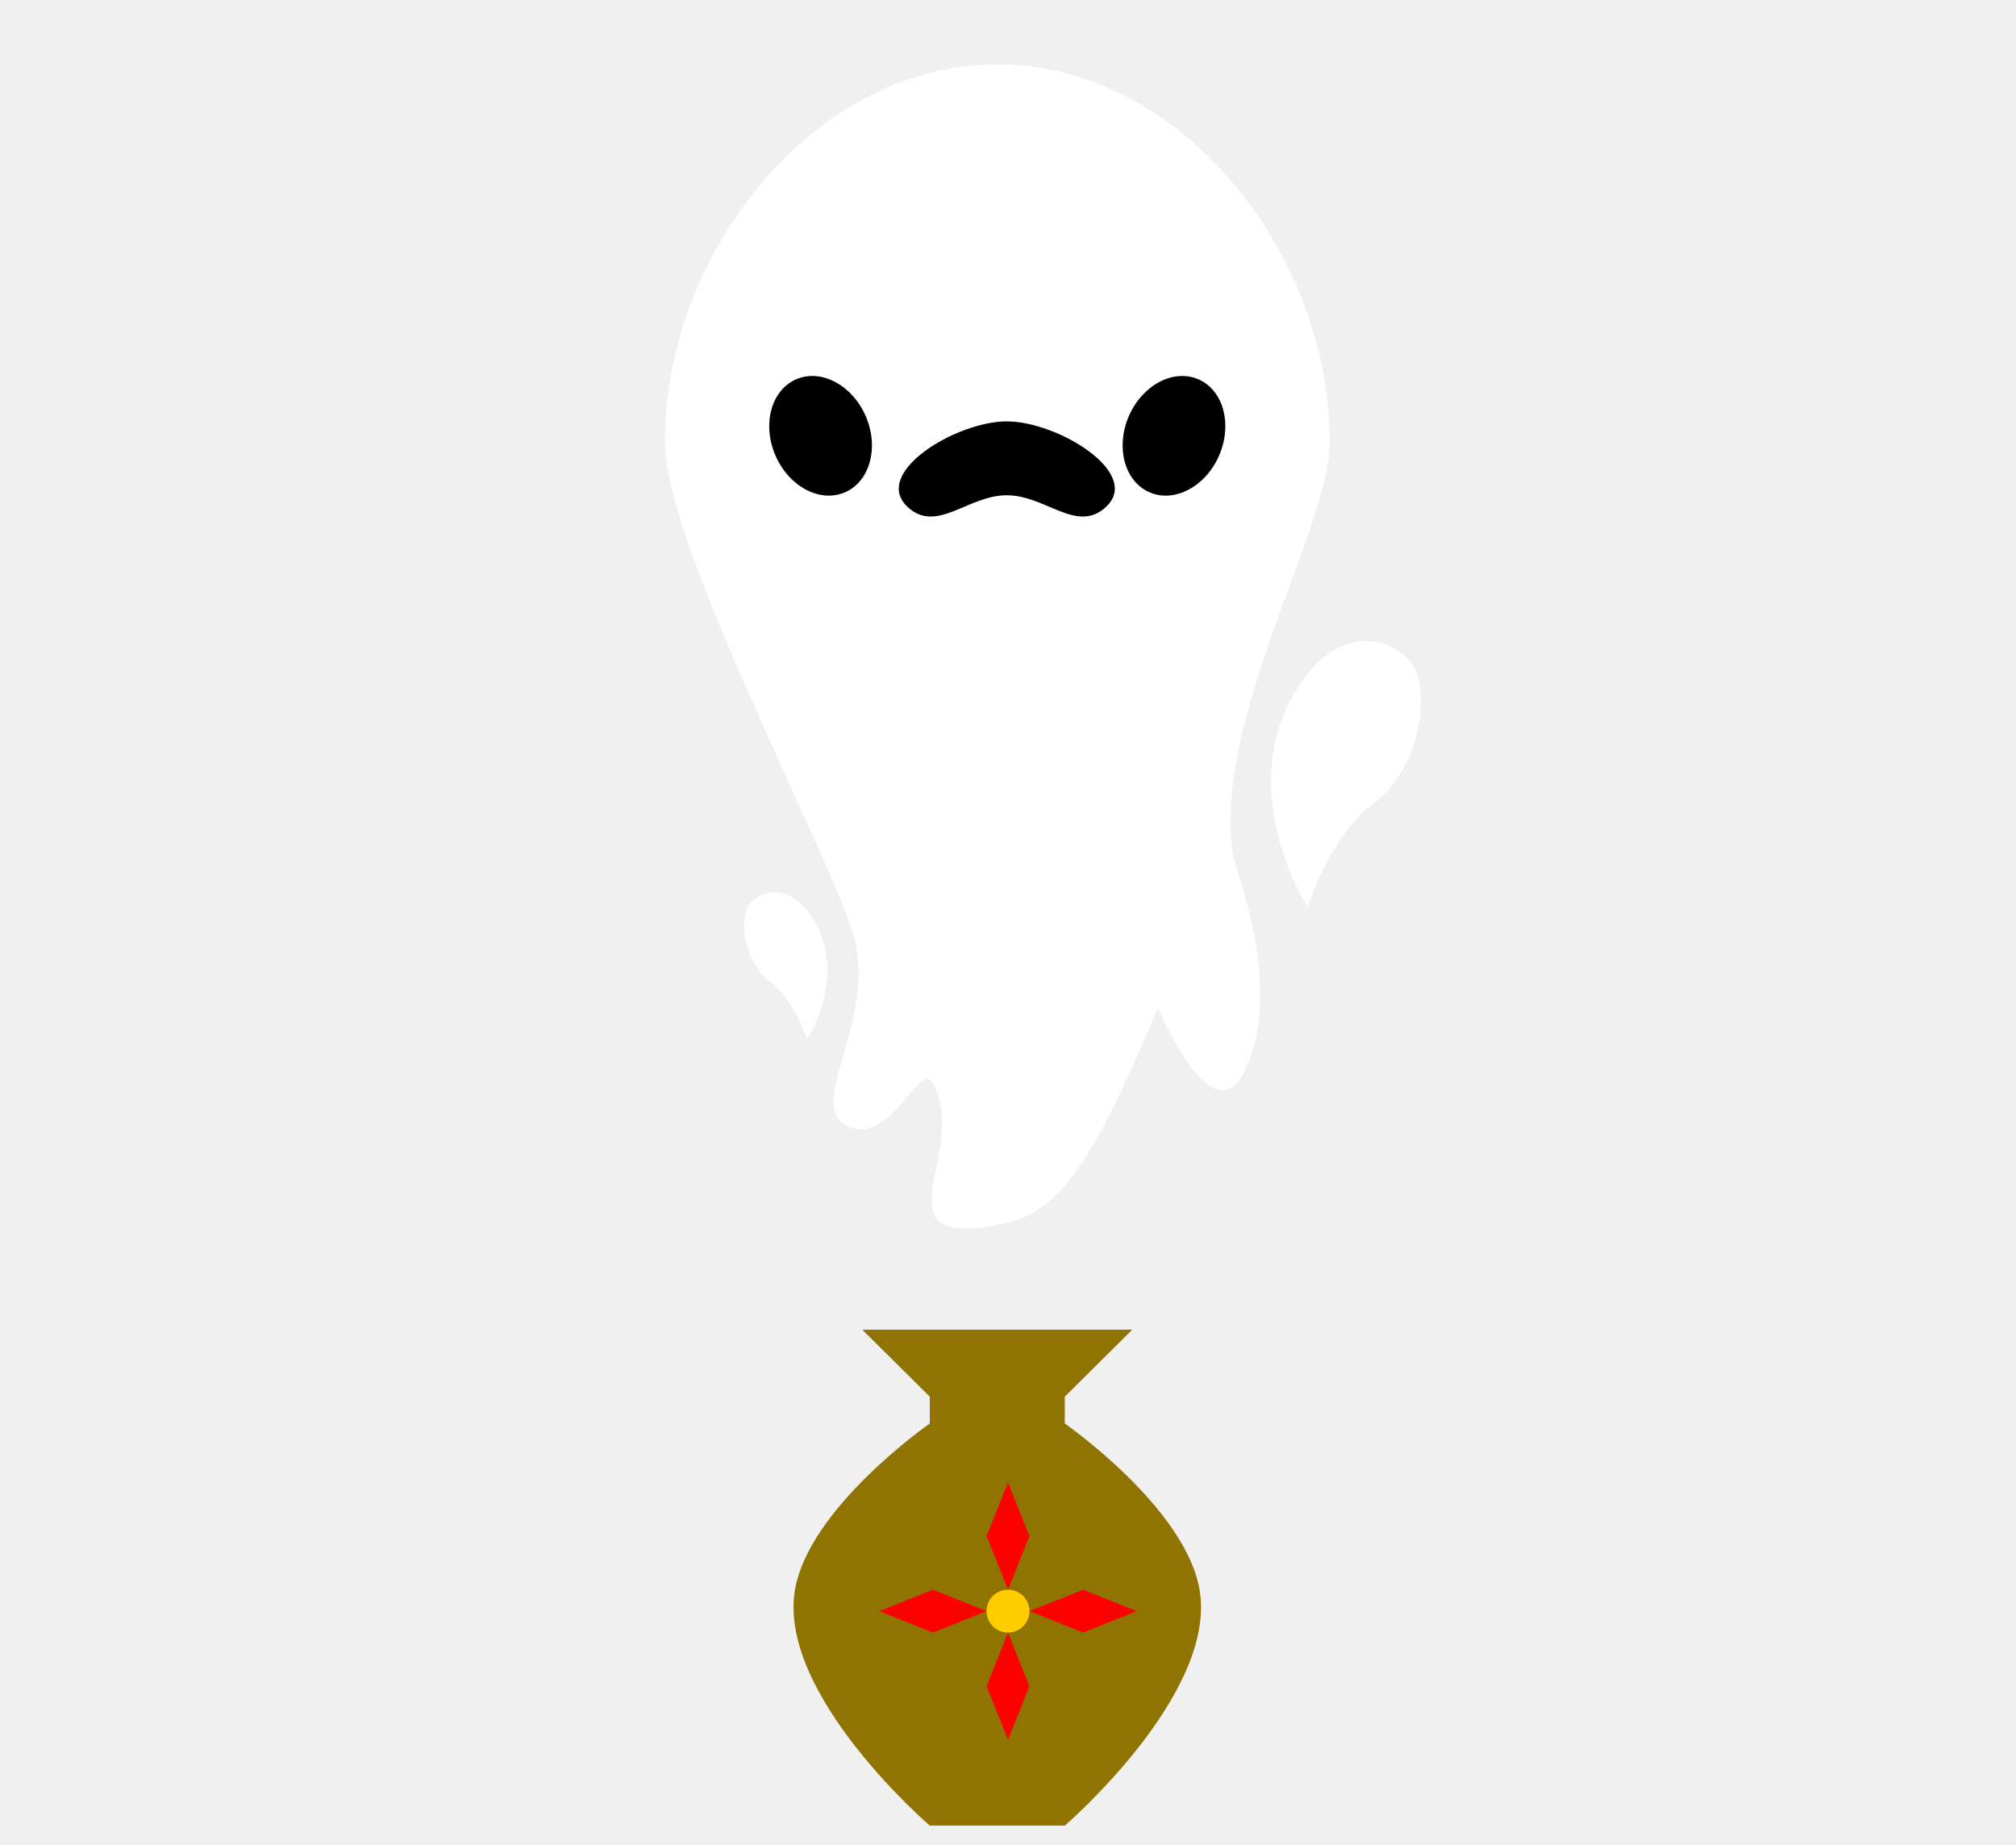
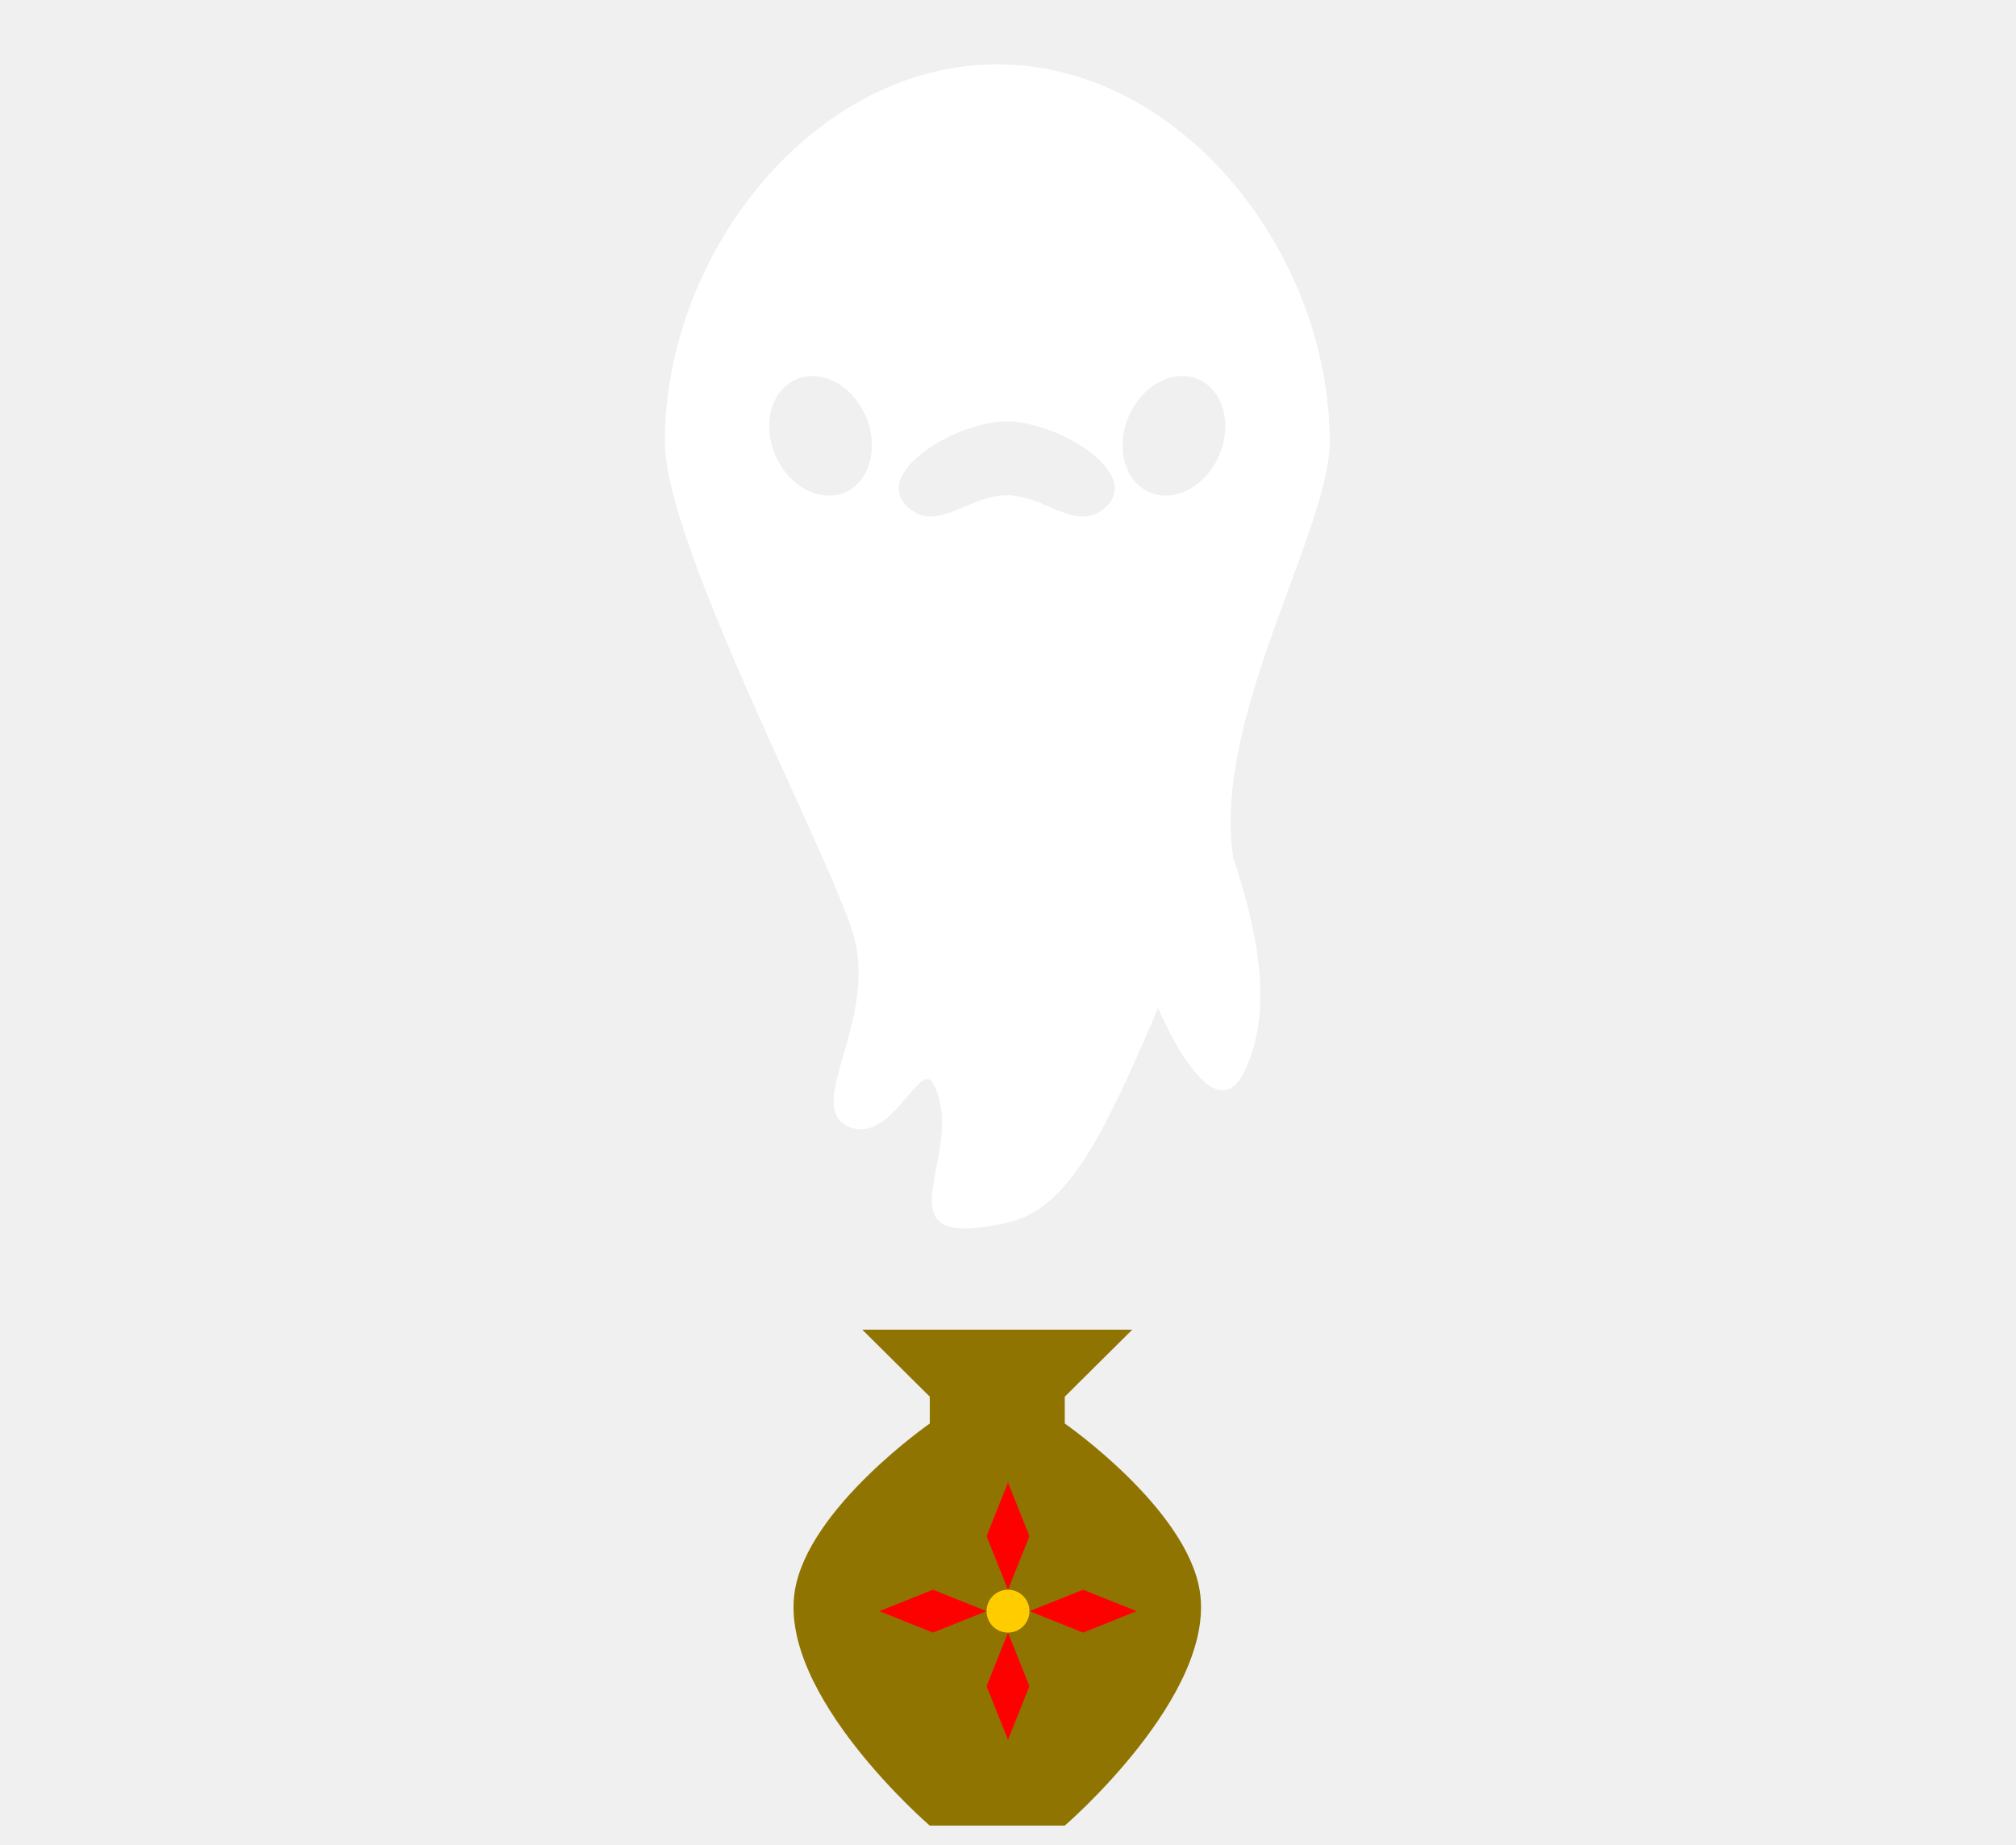
<svg xmlns="http://www.w3.org/2000/svg" width="94" height="86" viewBox="0 0 94 86" fill="none">
  <path d="M40.206 62H46.5H52.794L49.647 65.125V66.375C49.647 66.375 55.332 70.328 55.942 74.188C56.709 79.048 49.647 85.125 49.647 85.125H43.353C43.353 85.125 36.291 79.048 37.058 74.188C37.668 70.328 43.353 66.375 43.353 66.375V65.125L40.206 62Z" fill="#907401" />
  <path d="M46 75.125C46 74.573 46.448 74.125 47 74.125C47.552 74.125 48 74.573 48 75.125C48 75.677 47.552 76.125 47 76.125C46.448 76.125 46 75.677 46 75.125Z" fill="#FFCC00" />
  <path d="M47 74.125L46 71.625L47 69.125L48 71.625L47 74.125Z" fill="#FD0101" />
  <path d="M48 75.125L50.5 74.125L53 75.125L50.5 76.125L48 75.125Z" fill="#FD0101" />
  <path d="M47 81.125L46 78.625L47 76.125L48 78.625L47 81.125Z" fill="#FD0101" />
  <path d="M41 75.125L43.5 74.125L46 75.125L43.5 76.125L41 75.125Z" fill="#FD0101" />
-   <path d="M46.5 3C37.94 3 31 11.803 31 20.605C31 25.391 38.525 39.5 39.763 43.5C41 47.5 37.5 51.5 39.5 52.5C41.5 53.5 42.888 49.396 43.5 50.507C45.269 53.717 40.5 58.5 47 57C49.74 56.368 51.336 53.235 54 47C54 47 56.5 53 58 50C59.5 47 58.5 43 57.502 40C56.5 33.5 62 24.719 62 20.605C62 11.803 55.06 3 46.5 3Z" fill="white" />
-   <path d="M60 33C57.903 37.5 60.965 42.302 60.965 42.302C60.965 42.302 62 39 64 37.5C66 36 66.639 33 66.054 31.382C65.469 29.764 62.097 28.5 60 33Z" fill="white" />
-   <path d="M38.167 43.327C39.329 45.821 37.632 48.482 37.632 48.482C37.632 48.482 37.059 46.652 35.95 45.821C34.842 44.989 34.488 43.327 34.812 42.43C35.136 41.533 37.005 40.833 38.167 43.327Z" fill="white" />
-   <ellipse cx="38.261" cy="20.321" rx="2.296" ry="2.87" transform="rotate(-23.2407 38.2611 20.3213)" fill="black" />
-   <ellipse rx="2.296" ry="2.87" transform="matrix(-0.918855 -0.394595 -0.394595 0.918855 54.7389 20.3213)" fill="black" />
-   <path d="M46.944 19.648C44.561 19.648 40.572 22.082 42.351 23.667C43.701 24.869 45.136 23.093 46.944 23.093C48.751 23.093 50.187 24.869 51.536 23.667C53.316 22.082 49.327 19.648 46.944 19.648Z" fill="black" />
+   <path fill-rule="evenodd" clip-rule="evenodd" d="M31 20.605C31 11.803 37.94 3 46.5 3C55.06 3 62 11.803 62 20.605C62 22.252 61.118 24.648 60.125 27.346C58.638 31.386 56.901 36.103 57.502 40C58.5 43 59.5 47 58 50C56.5 53 54 47 54 47C51.336 53.235 49.74 56.368 47 57C42.987 57.926 43.269 56.457 43.656 54.442C43.896 53.193 44.177 51.735 43.5 50.507C43.24 50.035 42.84 50.504 42.312 51.124C41.598 51.962 40.65 53.075 39.5 52.5C38.511 52.006 38.867 50.778 39.329 49.18C39.803 47.545 40.388 45.523 39.763 43.5C39.342 42.139 38.192 39.606 36.858 36.668C34.274 30.975 31 23.762 31 20.605ZM39.394 22.959C40.559 22.458 40.997 20.872 40.371 19.415C39.745 17.959 38.294 17.183 37.129 17.684C35.963 18.184 35.526 19.771 36.151 21.227C36.777 22.684 38.228 23.459 39.394 22.959ZM52.629 19.415C52.003 20.872 52.441 22.458 53.606 22.959C54.772 23.459 56.223 22.684 56.849 21.227C57.474 19.771 57.037 18.184 55.871 17.684C54.706 17.183 53.255 17.959 52.629 19.415ZM42.351 23.667C40.572 22.082 44.561 19.648 46.944 19.648C49.327 19.648 53.316 22.082 51.536 23.667C50.722 24.392 49.877 24.033 48.937 23.634C48.319 23.372 47.661 23.093 46.944 23.093C46.227 23.093 45.569 23.372 44.951 23.634C44.011 24.033 43.166 24.392 42.351 23.667Z" fill="white" />
</svg>
